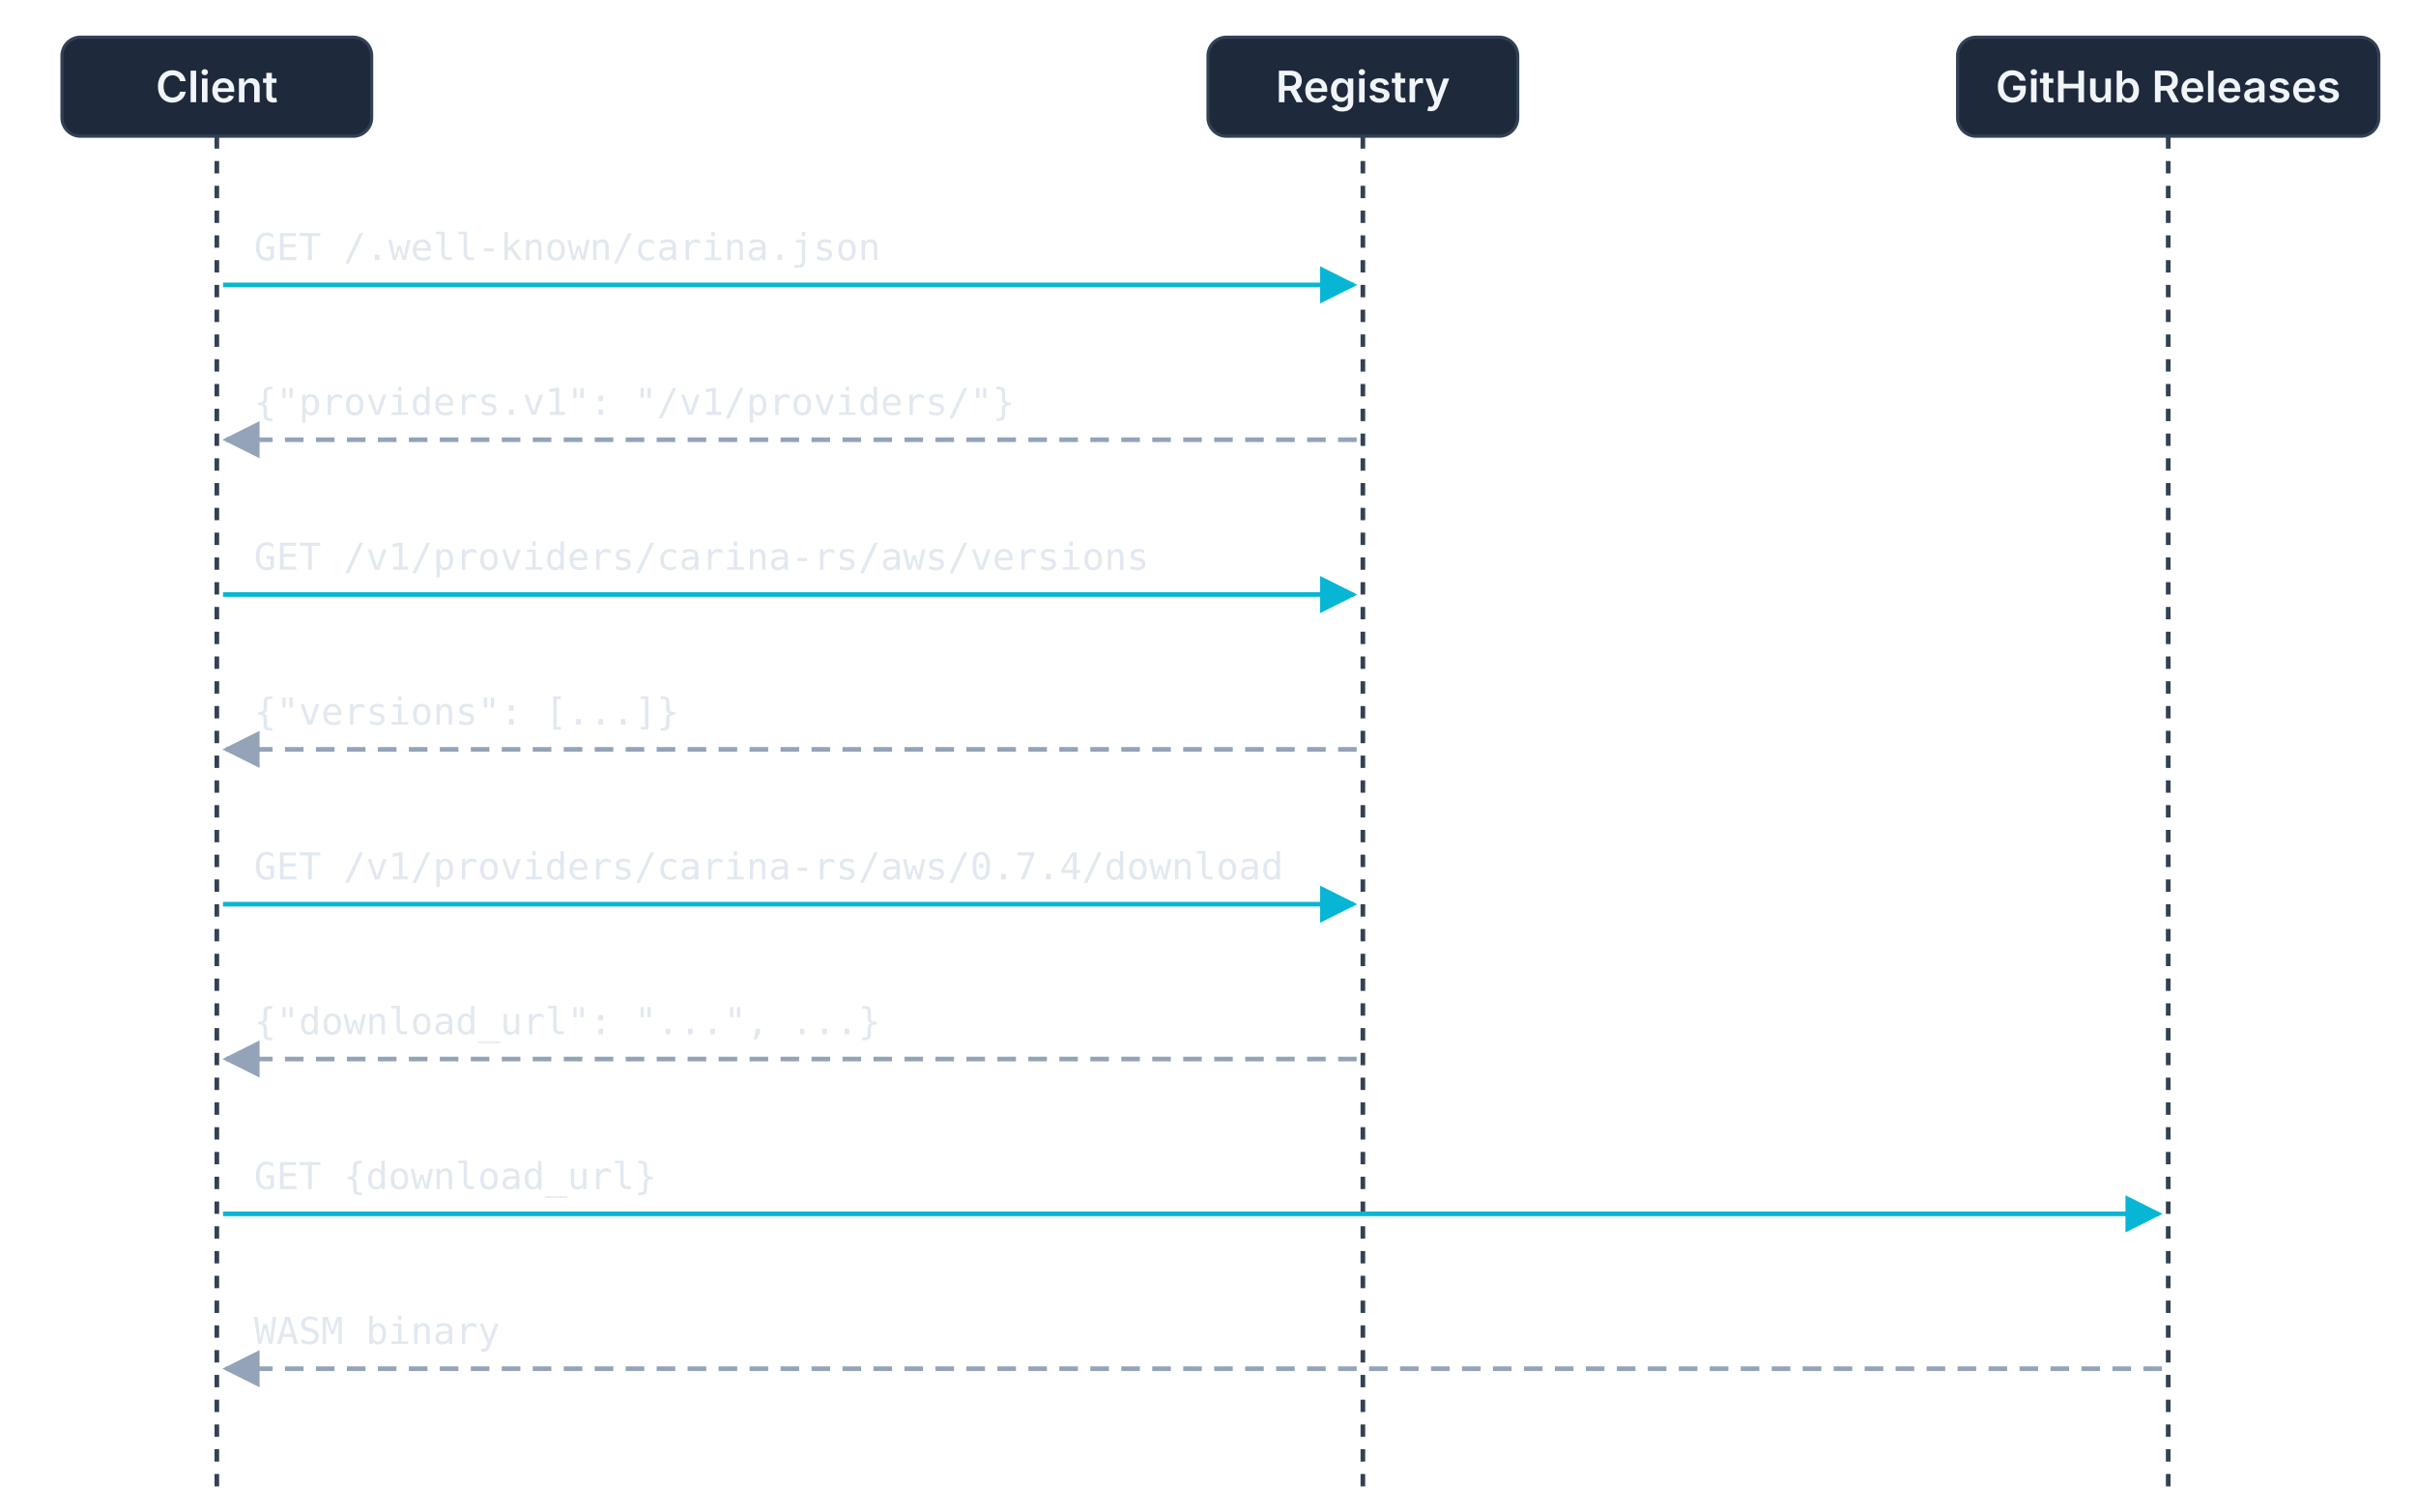
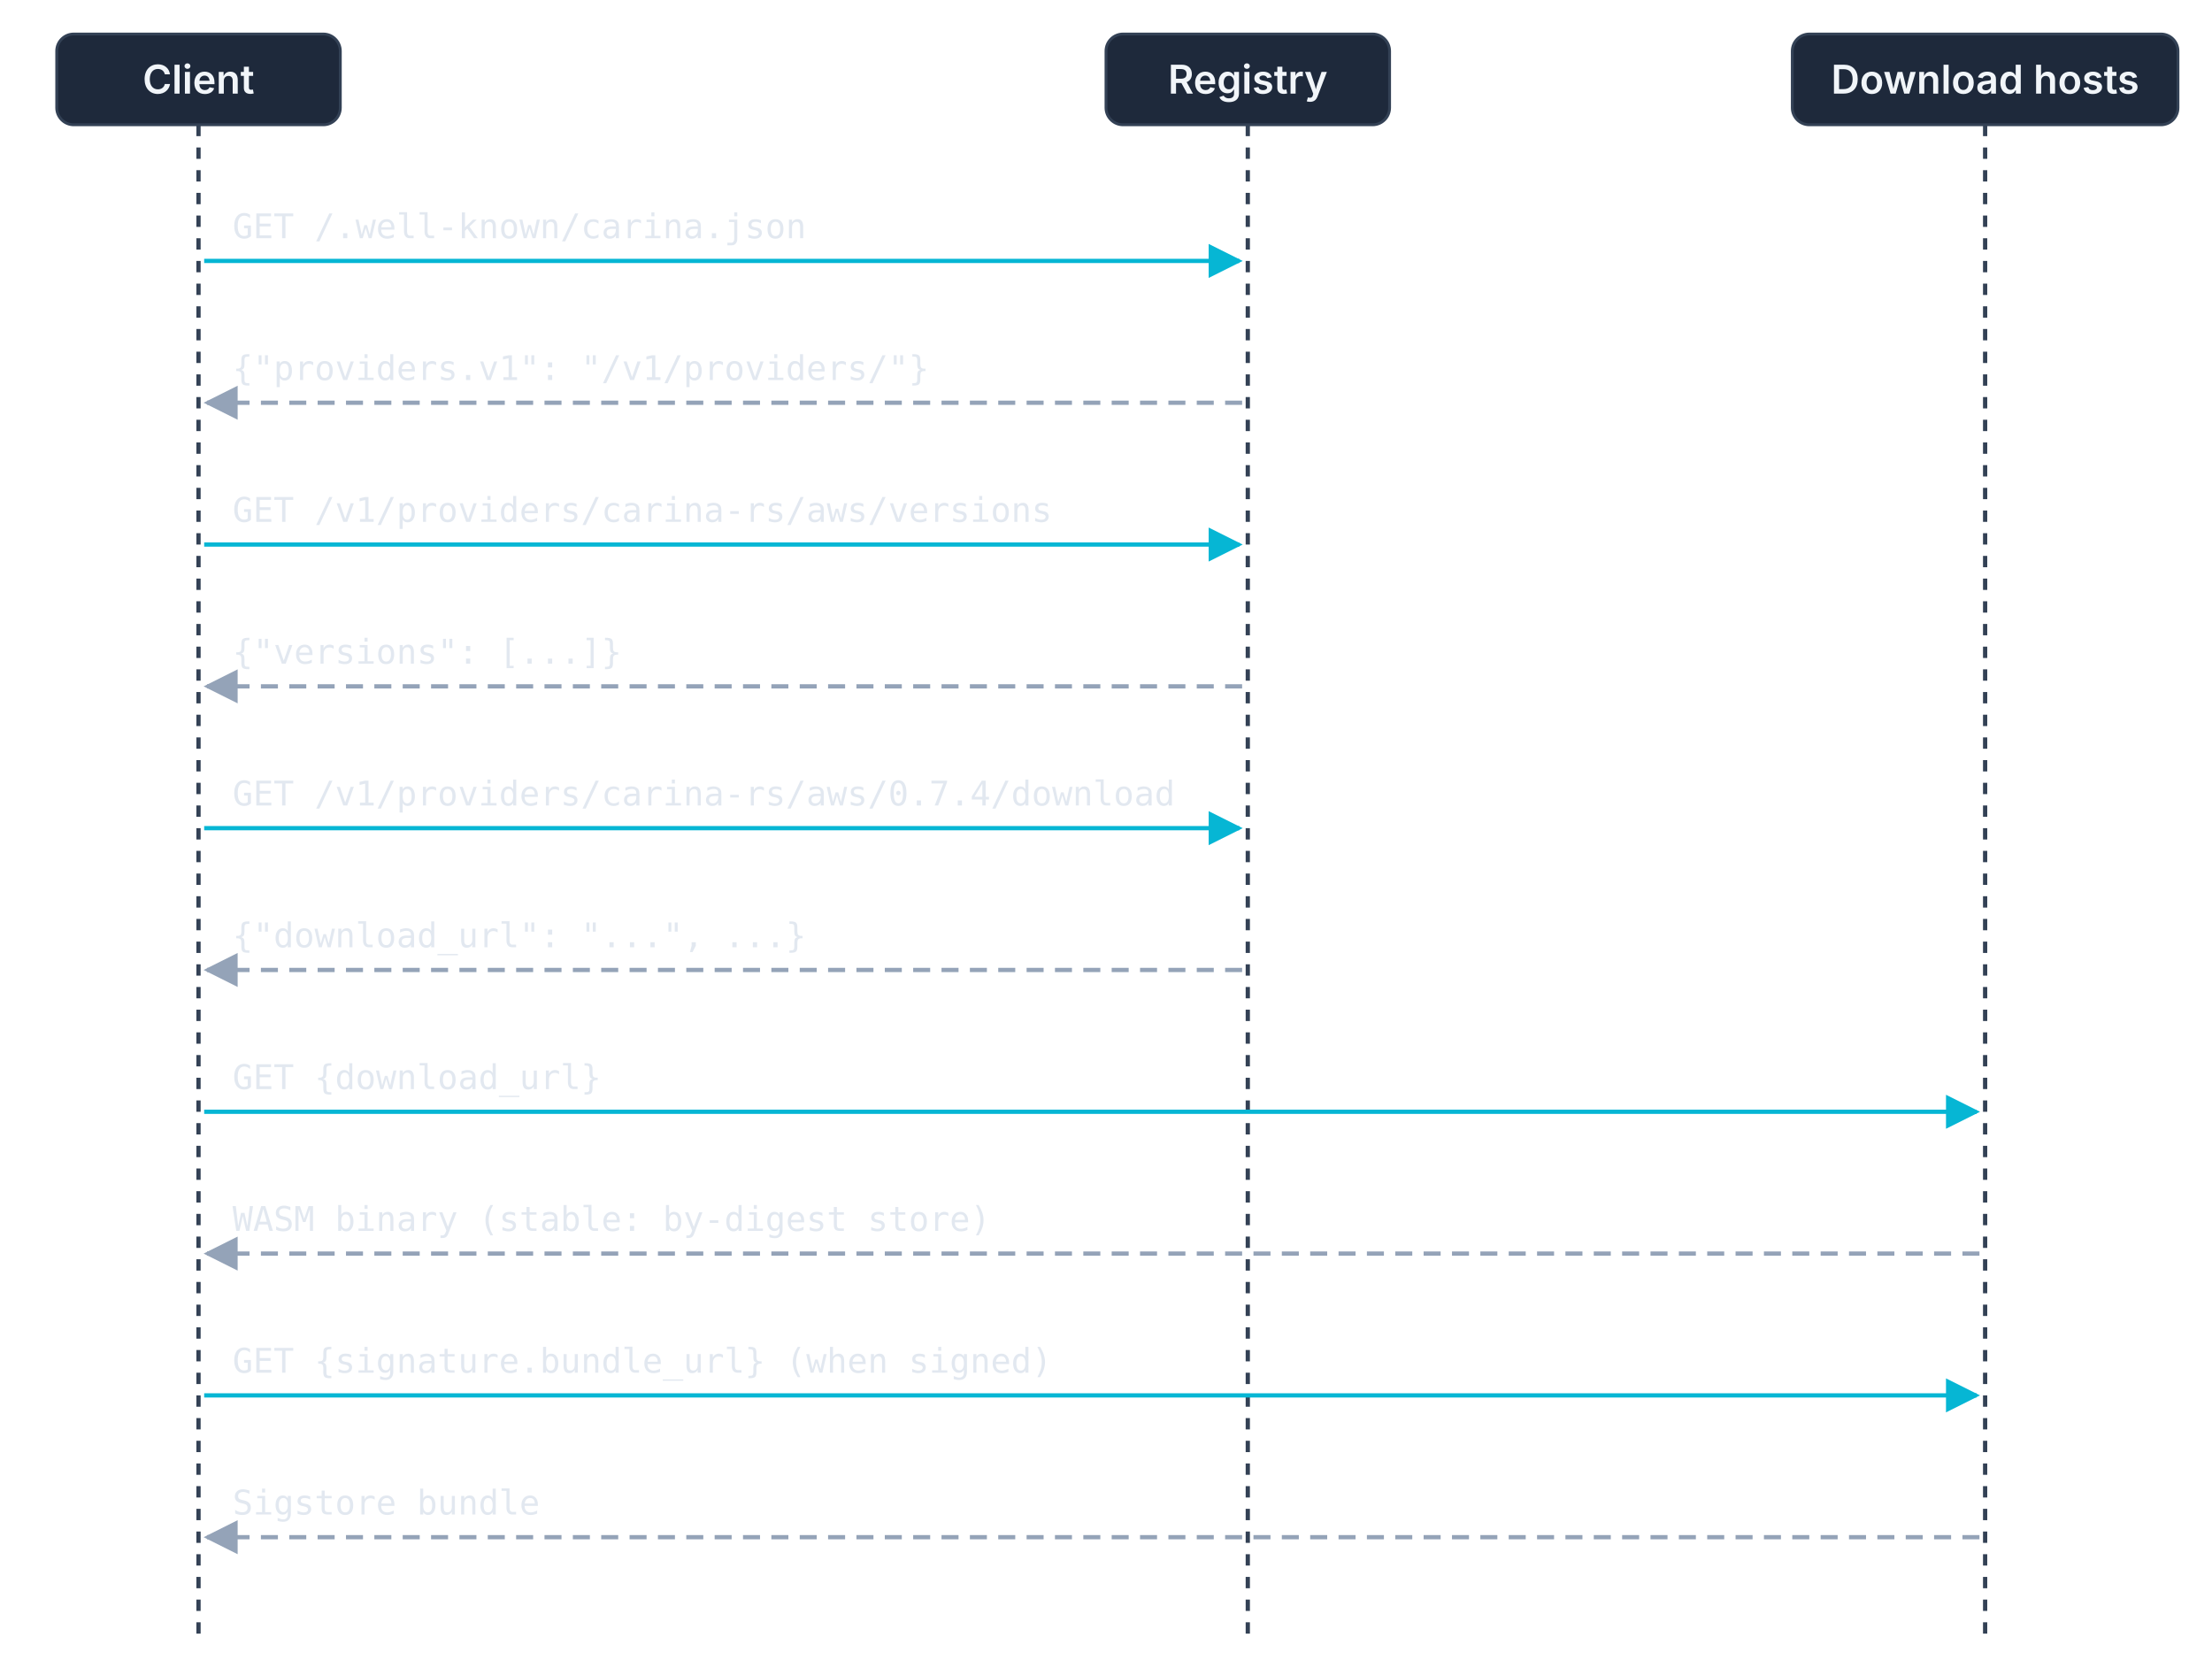
- <svg xmlns="http://www.w3.org/2000/svg" class="rf-flow" width="780" height="488" viewBox="0 0 780 488" role="img" aria-labelledby="rf-flow-title rf-flow-desc">
+ <svg xmlns="http://www.w3.org/2000/svg" class="rf-flow" width="780" height="588" viewBox="0 0 780 588" role="img" aria-labelledby="rf-flow-title rf-flow-desc">
  <style>.rf-flow{}.rf-flow .life{stroke:#334155;stroke-width:1.5;stroke-dasharray:4 4}.rf-flow .box{fill:#1e293b;stroke:#334155}.rf-flow .actor{fill:#f1f5f9;font:600 14px Inter,ui-sans-serif,system-ui,-apple-system,'Segoe UI',sans-serif;text-anchor:middle}.rf-flow .req{stroke:#06b6d4;stroke-width:1.5}.rf-flow .res{stroke:#94a3b8;stroke-width:1.5;stroke-dasharray:6 4}.rf-flow .lbl{fill:#e2e8f0;font:12px 'JetBrains Mono',ui-monospace,SFMono-Regular,Menlo,Consolas,monospace}.rf-flow .head-req{fill:#06b6d4}.rf-flow .head-res{fill:#94a3b8}</style>
  <defs>
    <marker id="rf-a-req" viewBox="0 0 10 10" refX="9" refY="5" markerWidth="8" markerHeight="8" orient="auto-start-reverse">
      <path class="head-req" d="M0 0L10 5L0 10z" />
    </marker>
    <marker id="rf-a-res" viewBox="0 0 10 10" refX="9" refY="5" markerWidth="8" markerHeight="8" orient="auto-start-reverse">
      <path class="head-res" d="M0 0L10 5L0 10z" />
    </marker>
  </defs>
-   <line class="life" x1="70" y1="44" x2="70" y2="480" />
+   <line class="life" x1="70" y1="44" x2="70" y2="580" />
  <rect class="box" x="20" y="12" width="100" height="32" rx="6" />
  <text class="actor" x="70" y="33">Client</text>
-   <line class="life" x1="440" y1="44" x2="440" y2="480" />
+   <line class="life" x1="440" y1="44" x2="440" y2="580" />
  <rect class="box" x="390" y="12" width="100" height="32" rx="6" />
  <text class="actor" x="440" y="33">Registry</text>
-   <line class="life" x1="700" y1="44" x2="700" y2="480" />
+   <line class="life" x1="700" y1="44" x2="700" y2="580" />
  <rect class="box" x="632" y="12" width="136" height="32" rx="6" />
-   <text class="actor" x="700" y="33">GitHub Releases</text>
+   <text class="actor" x="700" y="33">Download hosts</text>
  <line class="req" x1="72" y1="92" x2="437" y2="92" marker-end="url(#rf-a-req)" />
  <text class="lbl" x="82" y="84">GET /.well-known/carina.json</text>
  <line class="res" x1="438" y1="142" x2="73" y2="142" marker-end="url(#rf-a-res)" />
  <text class="lbl" x="82" y="134">{"providers.v1": "/v1/providers/"}</text>
  <line class="req" x1="72" y1="192" x2="437" y2="192" marker-end="url(#rf-a-req)" />
  <text class="lbl" x="82" y="184">GET /v1/providers/carina-rs/aws/versions</text>
  <line class="res" x1="438" y1="242" x2="73" y2="242" marker-end="url(#rf-a-res)" />
  <text class="lbl" x="82" y="234">{"versions": [...]}</text>
  <line class="req" x1="72" y1="292" x2="437" y2="292" marker-end="url(#rf-a-req)" />
  <text class="lbl" x="82" y="284">GET /v1/providers/carina-rs/aws/0.7.4/download</text>
  <line class="res" x1="438" y1="342" x2="73" y2="342" marker-end="url(#rf-a-res)" />
  <text class="lbl" x="82" y="334">{"download_url": "...", ...}</text>
  <line class="req" x1="72" y1="392" x2="697" y2="392" marker-end="url(#rf-a-req)" />
  <text class="lbl" x="82" y="384">GET {download_url}</text>
  <line class="res" x1="698" y1="442" x2="73" y2="442" marker-end="url(#rf-a-res)" />
-   <text class="lbl" x="82" y="434">WASM binary</text>
+   <text class="lbl" x="82" y="434">WASM binary (stable: by-digest store)</text>
+   <line class="req" x1="72" y1="492" x2="697" y2="492" marker-end="url(#rf-a-req)" />
+   <text class="lbl" x="82" y="484">GET {signature.bundle_url} (when signed)</text>
+   <line class="res" x1="698" y1="542" x2="73" y2="542" marker-end="url(#rf-a-res)" />
+   <text class="lbl" x="82" y="534">Sigstore bundle</text>
</svg>
